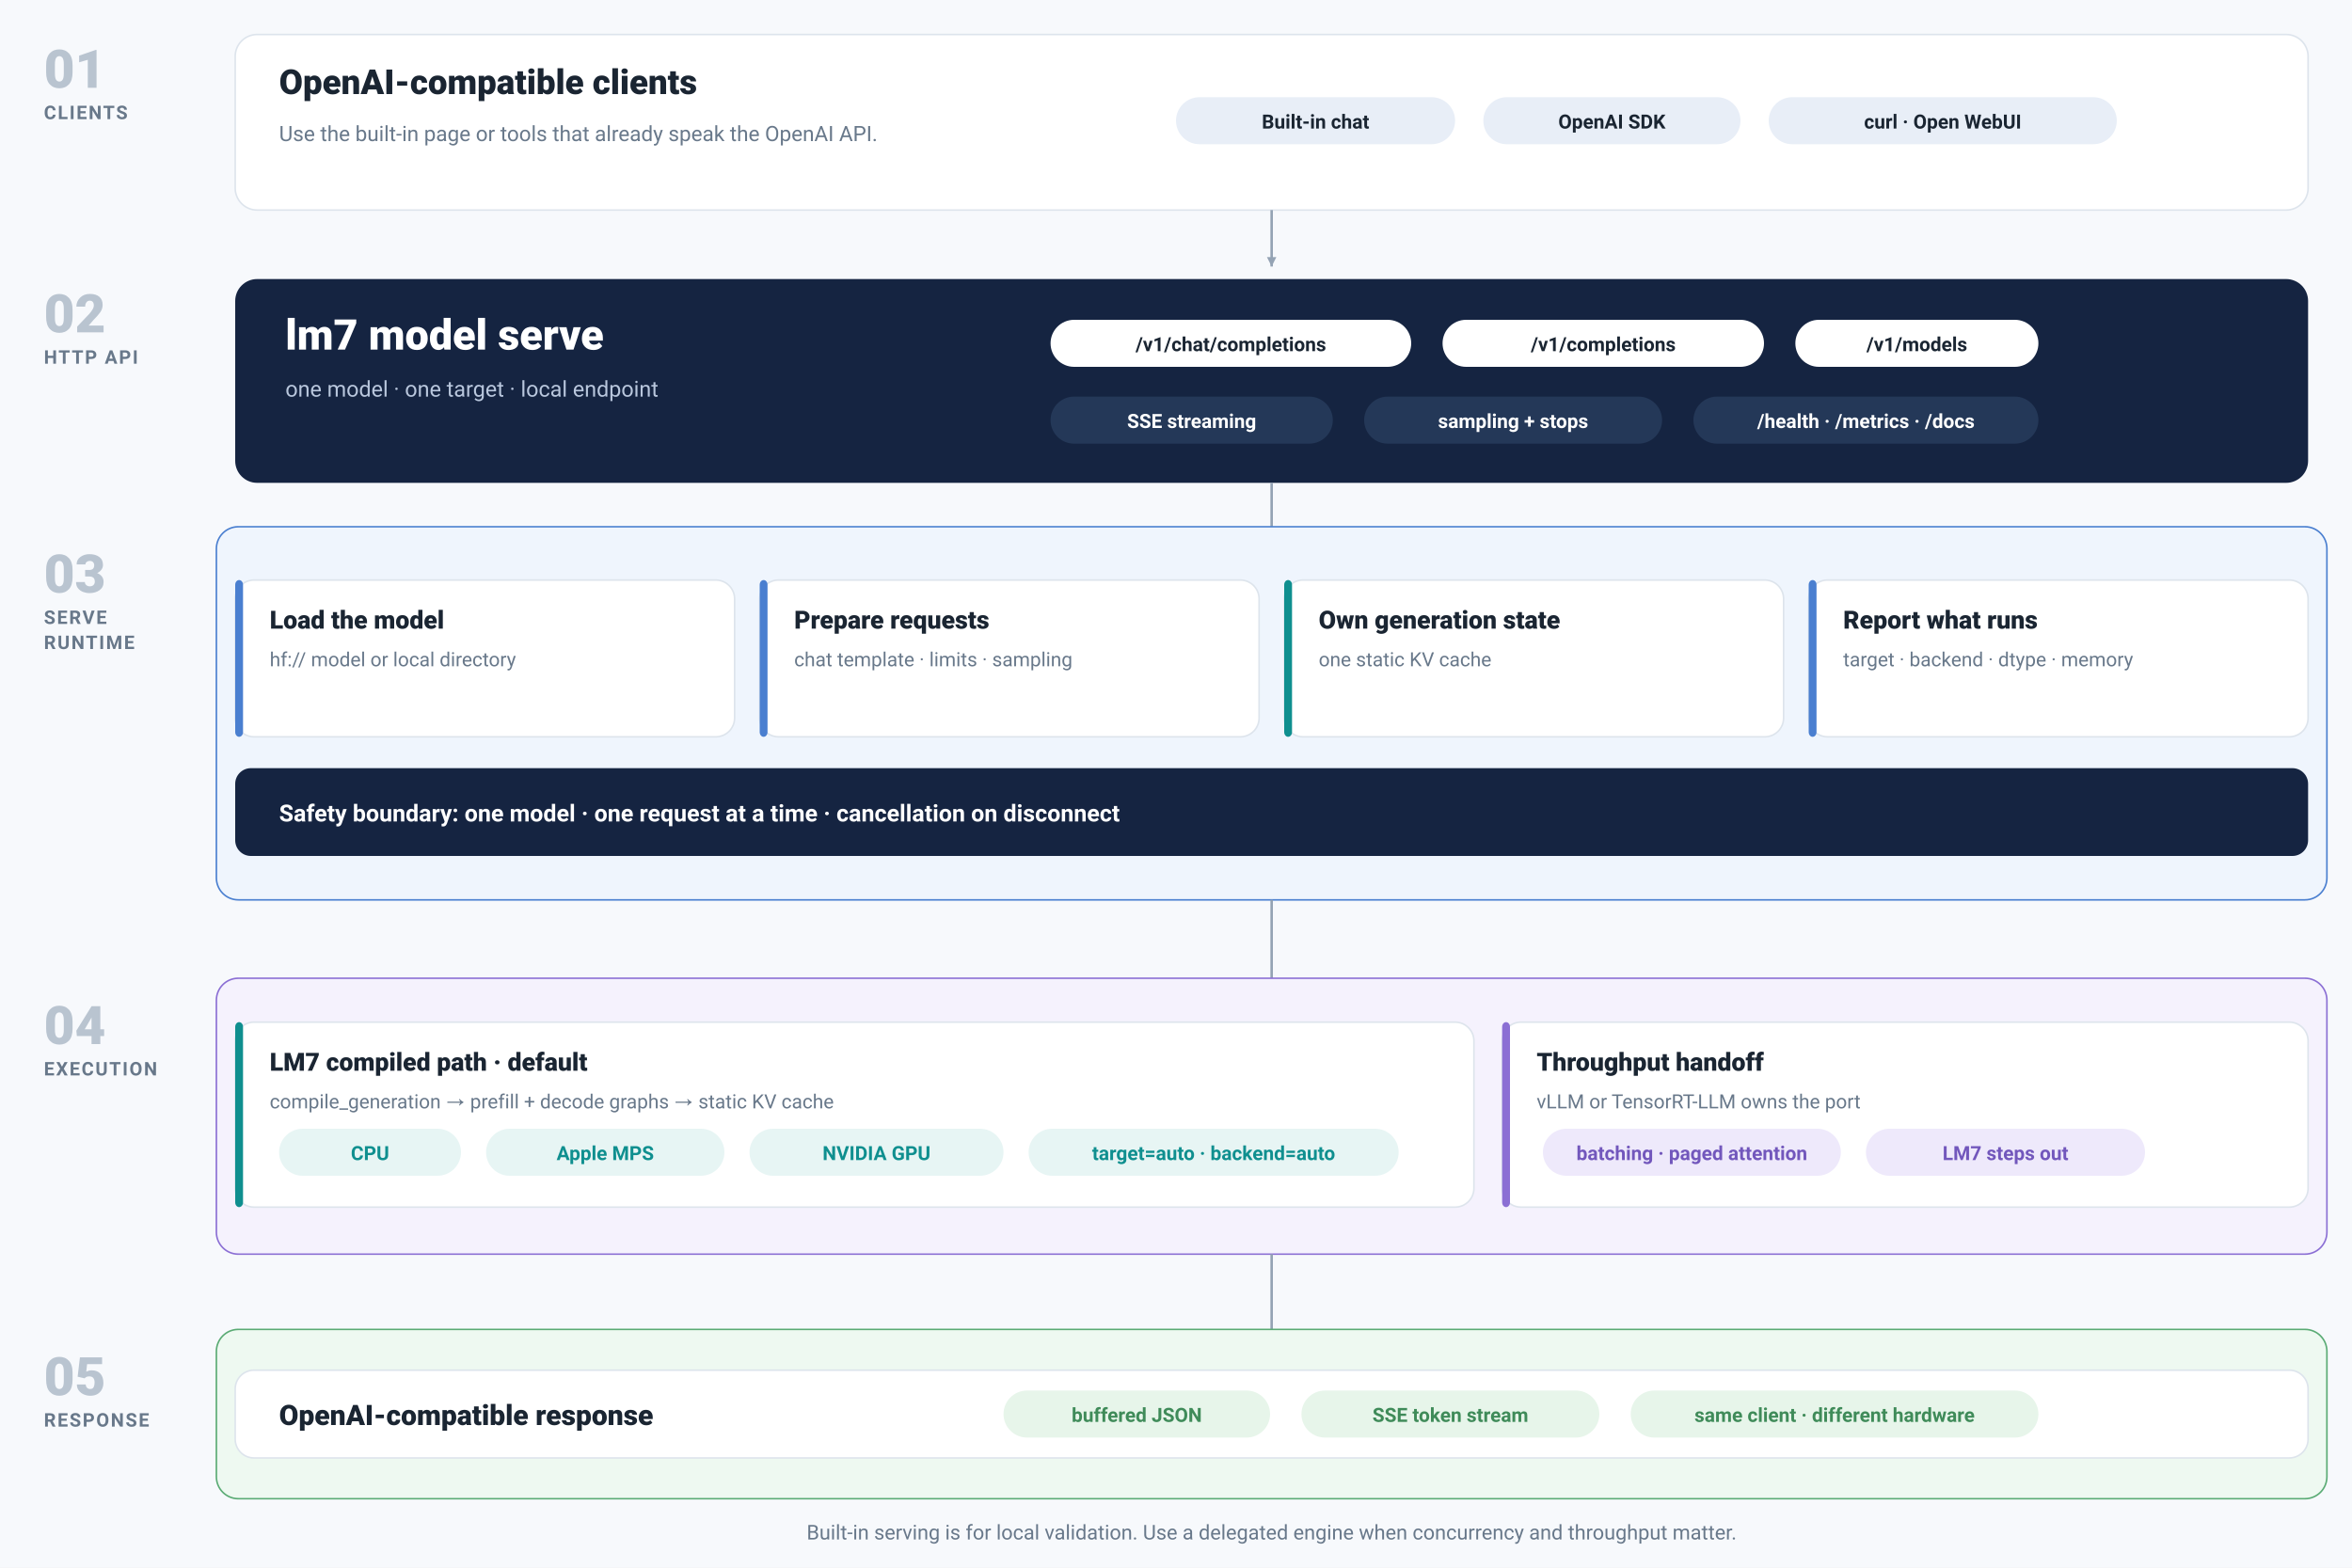
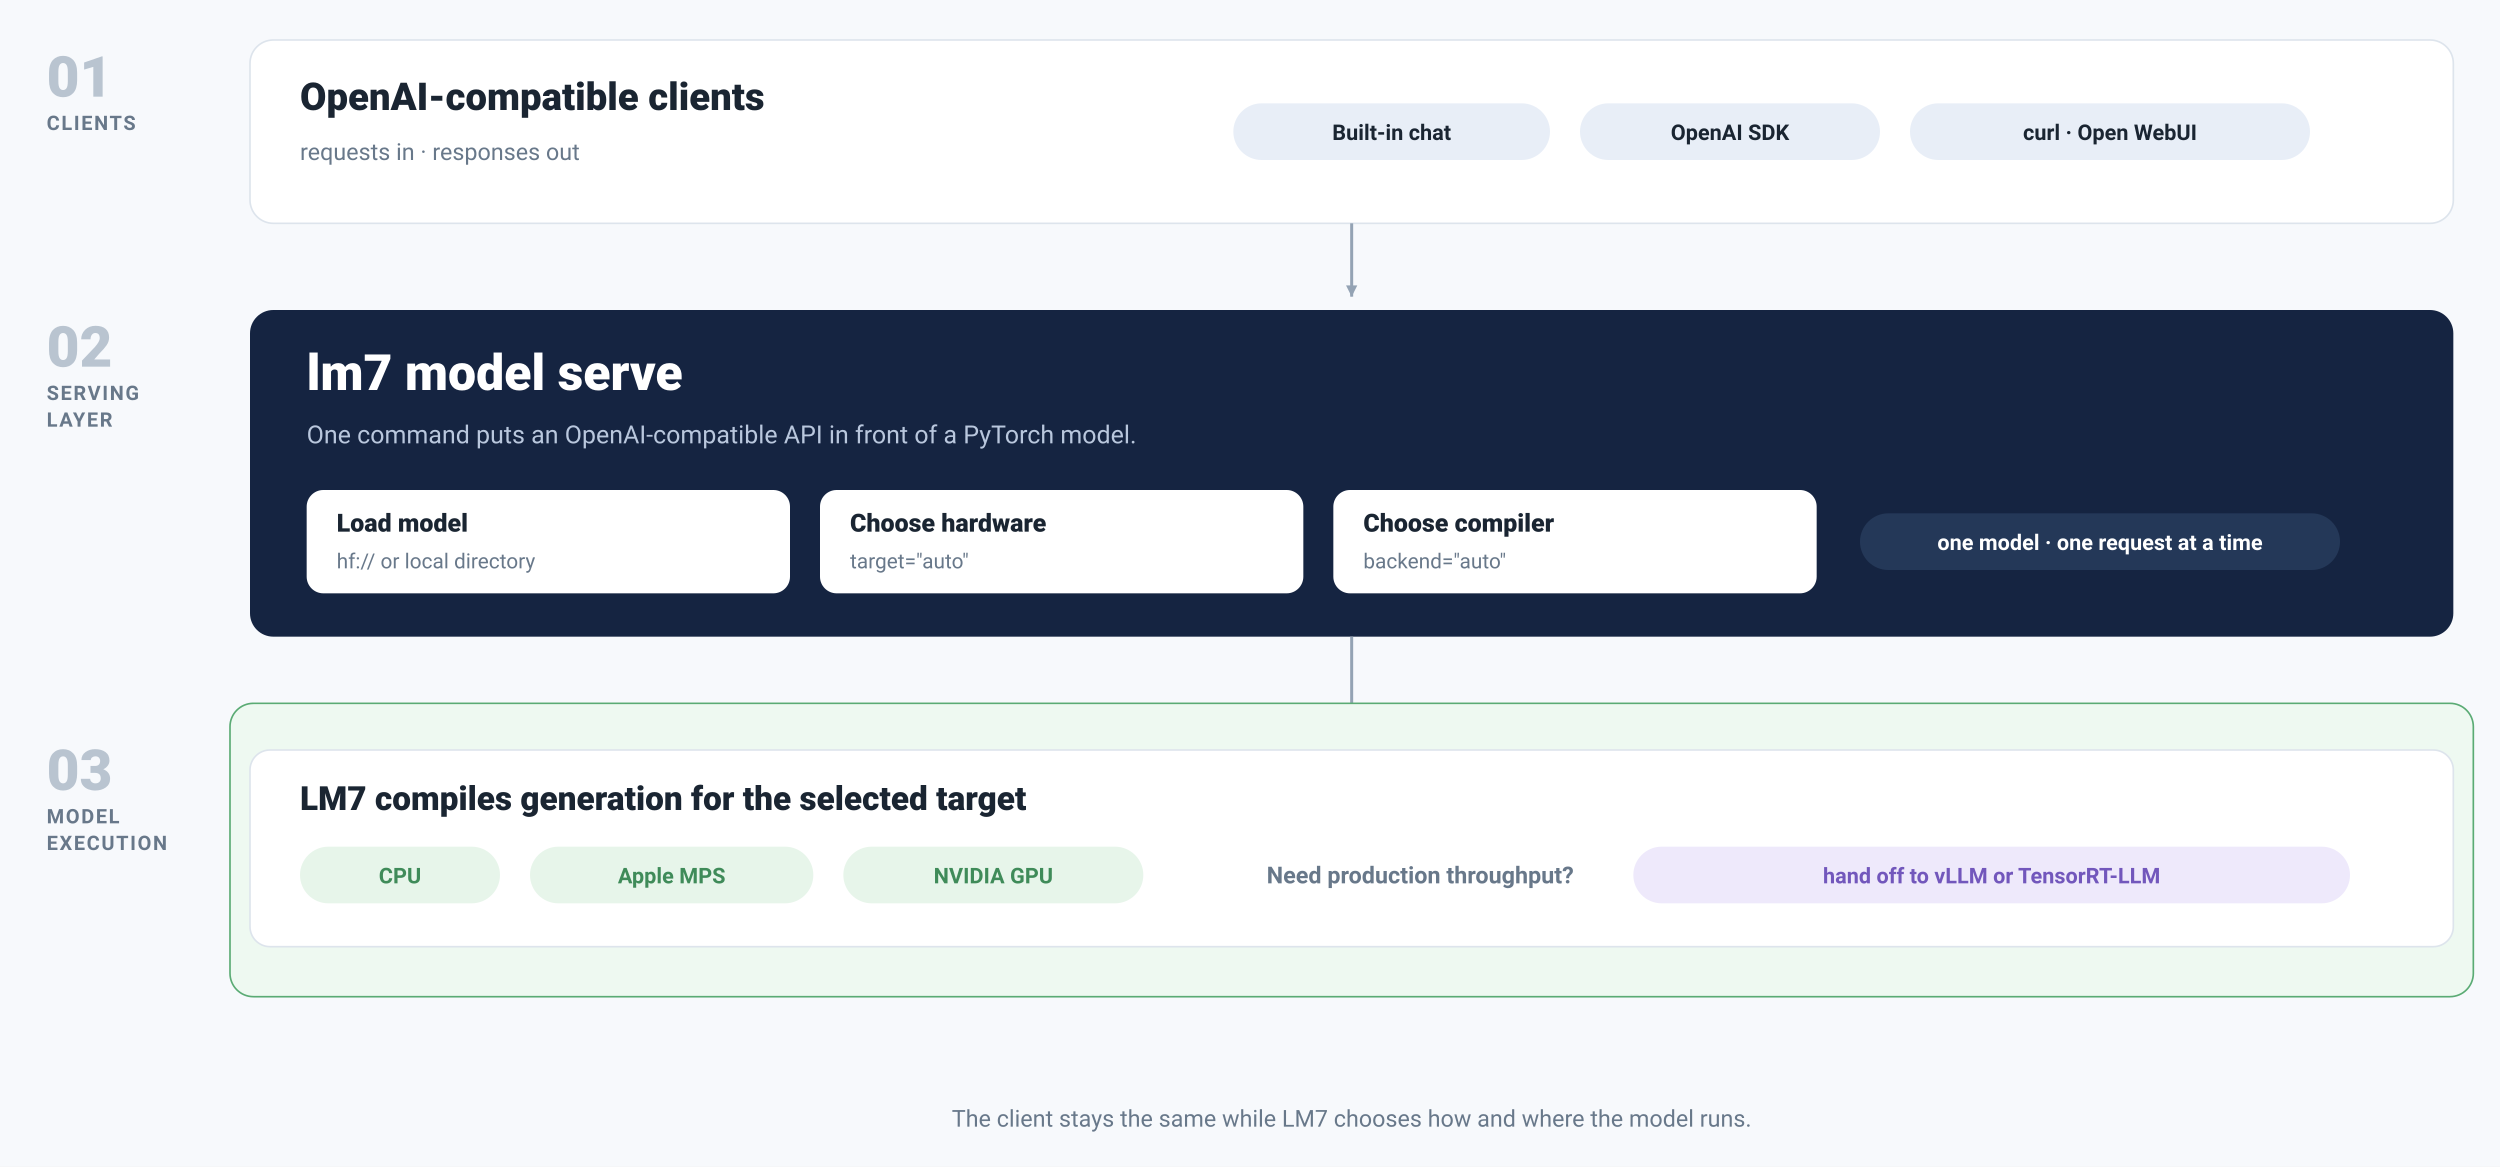
- <svg xmlns="http://www.w3.org/2000/svg" width="1500" height="1000" viewBox="0 0 1500 1000" role="img" aria-label="LM7 model serve architecture: clients, API, serve runtime, execution path, and streamed response">
+ <svg xmlns="http://www.w3.org/2000/svg" width="1500" height="700" viewBox="0 0 1500 700" role="img" aria-label="LM7 model serve in three layers: clients, serving layer, and model execution">
  <defs>
    <marker id="arrow" viewBox="0 0 8 8" refX="6" refY="4" markerWidth="5" markerHeight="5" orient="auto">
      <path d="M 0 1 L 6 4 L 0 7 z" fill="#94a3b4" />
    </marker>
  </defs>
-   <rect x="0" y="0" width="1500" height="1000" rx="0" fill="#f7f9fc" />
-   <text x="28" y="56" font-family="ui-sans-serif, -apple-system, BlinkMacSystemFont, 'Segoe UI', Roboto, Helvetica, Arial, sans-serif" font-size="34" font-weight="800" fill="#b9c4d0" text-anchor="start">01</text>
-   <text x="28" y="76" font-family="ui-sans-serif, -apple-system, BlinkMacSystemFont, 'Segoe UI', Roboto, Helvetica, Arial, sans-serif" font-size="12" font-weight="700" fill="#68788a" text-anchor="start" letter-spacing="0.08em">CLIENTS</text>
-   <rect x="150" y="22" width="1322" height="112" rx="14" fill="#ffffff" stroke="#dde4ec" stroke-width="1" />
-   <text x="178" y="60" font-family="ui-sans-serif, -apple-system, BlinkMacSystemFont, 'Segoe UI', Roboto, Helvetica, Arial, sans-serif" font-size="22" font-weight="800" fill="#1a2532" text-anchor="start">OpenAI-compatible clients</text>
-   <text x="178" y="90" font-family="ui-sans-serif, -apple-system, BlinkMacSystemFont, 'Segoe UI', Roboto, Helvetica, Arial, sans-serif" font-size="13.5" font-weight="400" fill="#68788a" text-anchor="start">Use the built-in page or tools that already speak the OpenAI API.</text>
-   <rect x="750" y="62" width="178" height="30" rx="15" fill="#e8eef7" />
-   <text x="839.0" y="82" font-family="ui-sans-serif, -apple-system, BlinkMacSystemFont, 'Segoe UI', Roboto, Helvetica, Arial, sans-serif" font-size="12.5" font-weight="700" fill="#1a2532" text-anchor="middle">Built-in chat</text>
-   <rect x="946" y="62" width="164" height="30" rx="15" fill="#e8eef7" />
-   <text x="1028.0" y="82" font-family="ui-sans-serif, -apple-system, BlinkMacSystemFont, 'Segoe UI', Roboto, Helvetica, Arial, sans-serif" font-size="12.5" font-weight="700" fill="#1a2532" text-anchor="middle">OpenAI SDK</text>
-   <rect x="1128" y="62" width="222" height="30" rx="15" fill="#e8eef7" />
-   <text x="1239.0" y="82" font-family="ui-sans-serif, -apple-system, BlinkMacSystemFont, 'Segoe UI', Roboto, Helvetica, Arial, sans-serif" font-size="12.5" font-weight="700" fill="#1a2532" text-anchor="middle">curl · Open WebUI</text>
-   <path d="M 811.0 134 L 811.0 170" stroke="#94a3b4" stroke-width="1.6" fill="none" marker-end="url(#arrow)" />
-   <text x="28" y="212" font-family="ui-sans-serif, -apple-system, BlinkMacSystemFont, 'Segoe UI', Roboto, Helvetica, Arial, sans-serif" font-size="34" font-weight="800" fill="#b9c4d0" text-anchor="start">02</text>
-   <text x="28" y="232" font-family="ui-sans-serif, -apple-system, BlinkMacSystemFont, 'Segoe UI', Roboto, Helvetica, Arial, sans-serif" font-size="12" font-weight="700" fill="#68788a" text-anchor="start" letter-spacing="0.08em">HTTP API</text>
-   <rect x="150" y="178" width="1322" height="130" rx="14" fill="#152441" />
-   <text x="182" y="223" font-family="ui-sans-serif, -apple-system, BlinkMacSystemFont, 'Segoe UI', Roboto, Helvetica, Arial, sans-serif" font-size="27" font-weight="800" fill="#ffffff" text-anchor="start">lm7 model serve</text>
-   <text x="182" y="253" font-family="ui-sans-serif, -apple-system, BlinkMacSystemFont, 'Segoe UI', Roboto, Helvetica, Arial, sans-serif" font-size="14" font-weight="400" fill="#b9c7dd" text-anchor="start">one model · one target · local endpoint</text>
-   <rect x="670" y="204" width="230" height="30" rx="15" fill="#ffffff" />
-   <text x="785.0" y="224" font-family="ui-sans-serif, -apple-system, BlinkMacSystemFont, 'Segoe UI', Roboto, Helvetica, Arial, sans-serif" font-size="12.5" font-weight="700" fill="#1a2532" text-anchor="middle">/v1/chat/completions</text>
-   <rect x="920" y="204" width="205" height="30" rx="15" fill="#ffffff" />
-   <text x="1022.5" y="224" font-family="ui-sans-serif, -apple-system, BlinkMacSystemFont, 'Segoe UI', Roboto, Helvetica, Arial, sans-serif" font-size="12.5" font-weight="700" fill="#1a2532" text-anchor="middle">/v1/completions</text>
-   <rect x="1145" y="204" width="155" height="30" rx="15" fill="#ffffff" />
-   <text x="1222.5" y="224" font-family="ui-sans-serif, -apple-system, BlinkMacSystemFont, 'Segoe UI', Roboto, Helvetica, Arial, sans-serif" font-size="12.5" font-weight="700" fill="#1a2532" text-anchor="middle">/v1/models</text>
-   <rect x="670" y="253" width="180" height="30" rx="15" fill="#243858" />
-   <text x="760.0" y="273" font-family="ui-sans-serif, -apple-system, BlinkMacSystemFont, 'Segoe UI', Roboto, Helvetica, Arial, sans-serif" font-size="12.5" font-weight="700" fill="#ffffff" text-anchor="middle">SSE streaming</text>
-   <rect x="870" y="253" width="190" height="30" rx="15" fill="#243858" />
-   <text x="965.0" y="273" font-family="ui-sans-serif, -apple-system, BlinkMacSystemFont, 'Segoe UI', Roboto, Helvetica, Arial, sans-serif" font-size="12.5" font-weight="700" fill="#ffffff" text-anchor="middle">sampling + stops</text>
-   <rect x="1080" y="253" width="220" height="30" rx="15" fill="#243858" />
-   <text x="1190.0" y="273" font-family="ui-sans-serif, -apple-system, BlinkMacSystemFont, 'Segoe UI', Roboto, Helvetica, Arial, sans-serif" font-size="12.5" font-weight="700" fill="#ffffff" text-anchor="middle">/health · /metrics · /docs</text>
-   <path d="M 811.0 308 L 811.0 346" stroke="#94a3b4" stroke-width="1.6" fill="none" marker-end="url(#arrow)" />
-   <text x="28" y="378" font-family="ui-sans-serif, -apple-system, BlinkMacSystemFont, 'Segoe UI', Roboto, Helvetica, Arial, sans-serif" font-size="34" font-weight="800" fill="#b9c4d0" text-anchor="start">03</text>
-   <text x="28" y="398" font-family="ui-sans-serif, -apple-system, BlinkMacSystemFont, 'Segoe UI', Roboto, Helvetica, Arial, sans-serif" font-size="12" font-weight="700" fill="#68788a" text-anchor="start" letter-spacing="0.08em">SERVE</text>
-   <text x="28" y="414" font-family="ui-sans-serif, -apple-system, BlinkMacSystemFont, 'Segoe UI', Roboto, Helvetica, Arial, sans-serif" font-size="12" font-weight="700" fill="#68788a" text-anchor="start" letter-spacing="0.08em">RUNTIME</text>
-   <rect x="138" y="336" width="1346" height="238" rx="14" fill="#eff5fd" stroke="#4a7fd0" stroke-width="1" />
-   <rect x="150.0" y="370" width="318.5" height="100" rx="12" fill="#ffffff" stroke="#dde4ec" stroke-width="1" />
-   <rect x="150.0" y="370" width="5" height="100" rx="3" fill="#4a7fd0" />
-   <text x="172.0" y="401" font-family="ui-sans-serif, -apple-system, BlinkMacSystemFont, 'Segoe UI', Roboto, Helvetica, Arial, sans-serif" font-size="16" font-weight="800" fill="#1a2532" text-anchor="start">Load the model</text>
-   <text x="172.0" y="425" font-family="ui-sans-serif, -apple-system, BlinkMacSystemFont, 'Segoe UI', Roboto, Helvetica, Arial, sans-serif" font-size="12.5" font-weight="400" fill="#68788a" text-anchor="start">hf:// model or local directory</text>
-   <rect x="484.5" y="370" width="318.5" height="100" rx="12" fill="#ffffff" stroke="#dde4ec" stroke-width="1" />
-   <rect x="484.5" y="370" width="5" height="100" rx="3" fill="#4a7fd0" />
-   <text x="506.5" y="401" font-family="ui-sans-serif, -apple-system, BlinkMacSystemFont, 'Segoe UI', Roboto, Helvetica, Arial, sans-serif" font-size="16" font-weight="800" fill="#1a2532" text-anchor="start">Prepare requests</text>
-   <text x="506.5" y="425" font-family="ui-sans-serif, -apple-system, BlinkMacSystemFont, 'Segoe UI', Roboto, Helvetica, Arial, sans-serif" font-size="12.5" font-weight="400" fill="#68788a" text-anchor="start">chat template · limits · sampling</text>
-   <rect x="819.0" y="370" width="318.5" height="100" rx="12" fill="#ffffff" stroke="#dde4ec" stroke-width="1" />
-   <rect x="819.0" y="370" width="5" height="100" rx="3" fill="#0f8f8f" />
-   <text x="841.0" y="401" font-family="ui-sans-serif, -apple-system, BlinkMacSystemFont, 'Segoe UI', Roboto, Helvetica, Arial, sans-serif" font-size="16" font-weight="800" fill="#1a2532" text-anchor="start">Own generation state</text>
-   <text x="841.0" y="425" font-family="ui-sans-serif, -apple-system, BlinkMacSystemFont, 'Segoe UI', Roboto, Helvetica, Arial, sans-serif" font-size="12.5" font-weight="400" fill="#68788a" text-anchor="start">one static KV cache</text>
-   <rect x="1153.5" y="370" width="318.5" height="100" rx="12" fill="#ffffff" stroke="#dde4ec" stroke-width="1" />
-   <rect x="1153.5" y="370" width="5" height="100" rx="3" fill="#4a7fd0" />
-   <text x="1175.5" y="401" font-family="ui-sans-serif, -apple-system, BlinkMacSystemFont, 'Segoe UI', Roboto, Helvetica, Arial, sans-serif" font-size="16" font-weight="800" fill="#1a2532" text-anchor="start">Report what runs</text>
-   <text x="1175.5" y="425" font-family="ui-sans-serif, -apple-system, BlinkMacSystemFont, 'Segoe UI', Roboto, Helvetica, Arial, sans-serif" font-size="12.5" font-weight="400" fill="#68788a" text-anchor="start">target · backend · dtype · memory</text>
-   <rect x="150" y="490" width="1322" height="56" rx="10" fill="#152441" />
-   <text x="178" y="524" font-family="ui-sans-serif, -apple-system, BlinkMacSystemFont, 'Segoe UI', Roboto, Helvetica, Arial, sans-serif" font-size="15" font-weight="700" fill="#ffffff" text-anchor="start">Safety boundary: one model · one request at a time · cancellation on disconnect</text>
-   <path d="M 811.0 574 L 811.0 634" stroke="#94a3b4" stroke-width="1.6" fill="none" marker-end="url(#arrow)" />
-   <text x="28" y="666" font-family="ui-sans-serif, -apple-system, BlinkMacSystemFont, 'Segoe UI', Roboto, Helvetica, Arial, sans-serif" font-size="34" font-weight="800" fill="#b9c4d0" text-anchor="start">04</text>
-   <text x="28" y="686" font-family="ui-sans-serif, -apple-system, BlinkMacSystemFont, 'Segoe UI', Roboto, Helvetica, Arial, sans-serif" font-size="12" font-weight="700" fill="#68788a" text-anchor="start" letter-spacing="0.08em">EXECUTION</text>
-   <rect x="138" y="624" width="1346" height="176" rx="14" fill="#f5f2fd" stroke="#8b6fd4" stroke-width="1" />
-   <rect x="150" y="652" width="790" height="118" rx="12" fill="#ffffff" stroke="#dde4ec" stroke-width="1" />
-   <rect x="150" y="652" width="5" height="118" rx="3" fill="#0f8f8f" />
-   <text x="172" y="683" font-family="ui-sans-serif, -apple-system, BlinkMacSystemFont, 'Segoe UI', Roboto, Helvetica, Arial, sans-serif" font-size="16" font-weight="800" fill="#1a2532" text-anchor="start">LM7 compiled path · default</text>
-   <text x="172" y="707" font-family="ui-sans-serif, -apple-system, BlinkMacSystemFont, 'Segoe UI', Roboto, Helvetica, Arial, sans-serif" font-size="12.5" font-weight="400" fill="#68788a" text-anchor="start">compile_generation → prefill + decode graphs → static KV cache</text>
-   <rect x="178" y="720" width="116" height="30" rx="15" fill="#e7f5f4" />
-   <text x="236.0" y="740" font-family="ui-sans-serif, -apple-system, BlinkMacSystemFont, 'Segoe UI', Roboto, Helvetica, Arial, sans-serif" font-size="12.5" font-weight="700" fill="#0f8f8f" text-anchor="middle">CPU</text>
-   <rect x="310" y="720" width="152" height="30" rx="15" fill="#e7f5f4" />
-   <text x="386.0" y="740" font-family="ui-sans-serif, -apple-system, BlinkMacSystemFont, 'Segoe UI', Roboto, Helvetica, Arial, sans-serif" font-size="12.5" font-weight="700" fill="#0f8f8f" text-anchor="middle">Apple MPS</text>
-   <rect x="478" y="720" width="162" height="30" rx="15" fill="#e7f5f4" />
-   <text x="559.0" y="740" font-family="ui-sans-serif, -apple-system, BlinkMacSystemFont, 'Segoe UI', Roboto, Helvetica, Arial, sans-serif" font-size="12.5" font-weight="700" fill="#0f8f8f" text-anchor="middle">NVIDIA GPU</text>
-   <rect x="656" y="720" width="236" height="30" rx="15" fill="#e7f5f4" />
-   <text x="774.0" y="740" font-family="ui-sans-serif, -apple-system, BlinkMacSystemFont, 'Segoe UI', Roboto, Helvetica, Arial, sans-serif" font-size="12.5" font-weight="700" fill="#0f8f8f" text-anchor="middle">target=auto · backend=auto</text>
-   <rect x="958" y="652" width="514" height="118" rx="12" fill="#ffffff" stroke="#dde4ec" stroke-width="1" />
-   <rect x="958" y="652" width="5" height="118" rx="3" fill="#8b6fd4" />
-   <text x="980" y="683" font-family="ui-sans-serif, -apple-system, BlinkMacSystemFont, 'Segoe UI', Roboto, Helvetica, Arial, sans-serif" font-size="16" font-weight="800" fill="#1a2532" text-anchor="start">Throughput handoff</text>
-   <text x="980" y="707" font-family="ui-sans-serif, -apple-system, BlinkMacSystemFont, 'Segoe UI', Roboto, Helvetica, Arial, sans-serif" font-size="12.5" font-weight="400" fill="#68788a" text-anchor="start">vLLM or TensorRT-LLM owns the port</text>
-   <rect x="984" y="720" width="190" height="30" rx="15" fill="#eee9fb" />
-   <text x="1079.0" y="740" font-family="ui-sans-serif, -apple-system, BlinkMacSystemFont, 'Segoe UI', Roboto, Helvetica, Arial, sans-serif" font-size="12.5" font-weight="700" fill="#7257bc" text-anchor="middle">batching · paged attention</text>
-   <rect x="1190" y="720" width="178" height="30" rx="15" fill="#eee9fb" />
-   <text x="1279.0" y="740" font-family="ui-sans-serif, -apple-system, BlinkMacSystemFont, 'Segoe UI', Roboto, Helvetica, Arial, sans-serif" font-size="12.5" font-weight="700" fill="#7257bc" text-anchor="middle">LM7 steps out</text>
-   <path d="M 811.0 800 L 811.0 858" stroke="#94a3b4" stroke-width="1.6" fill="none" marker-end="url(#arrow)" />
-   <text x="28" y="890" font-family="ui-sans-serif, -apple-system, BlinkMacSystemFont, 'Segoe UI', Roboto, Helvetica, Arial, sans-serif" font-size="34" font-weight="800" fill="#b9c4d0" text-anchor="start">05</text>
-   <text x="28" y="910" font-family="ui-sans-serif, -apple-system, BlinkMacSystemFont, 'Segoe UI', Roboto, Helvetica, Arial, sans-serif" font-size="12" font-weight="700" fill="#68788a" text-anchor="start" letter-spacing="0.08em">RESPONSE</text>
-   <rect x="138" y="848" width="1346" height="108" rx="14" fill="#eef9f1" stroke="#5aab74" stroke-width="1" />
-   <rect x="150" y="874" width="1322" height="56" rx="12" fill="#ffffff" stroke="#dde4ec" stroke-width="1" />
-   <text x="178" y="909" font-family="ui-sans-serif, -apple-system, BlinkMacSystemFont, 'Segoe UI', Roboto, Helvetica, Arial, sans-serif" font-size="18" font-weight="800" fill="#1a2532" text-anchor="start">OpenAI-compatible response</text>
-   <rect x="640" y="887" width="170" height="30" rx="15" fill="#e7f5ea" />
-   <text x="725.0" y="907" font-family="ui-sans-serif, -apple-system, BlinkMacSystemFont, 'Segoe UI', Roboto, Helvetica, Arial, sans-serif" font-size="12.5" font-weight="700" fill="#3f8b59" text-anchor="middle">buffered JSON</text>
-   <rect x="830" y="887" width="190" height="30" rx="15" fill="#e7f5ea" />
-   <text x="925.0" y="907" font-family="ui-sans-serif, -apple-system, BlinkMacSystemFont, 'Segoe UI', Roboto, Helvetica, Arial, sans-serif" font-size="12.5" font-weight="700" fill="#3f8b59" text-anchor="middle">SSE token stream</text>
-   <rect x="1040" y="887" width="260" height="30" rx="15" fill="#e7f5ea" />
-   <text x="1170.0" y="907" font-family="ui-sans-serif, -apple-system, BlinkMacSystemFont, 'Segoe UI', Roboto, Helvetica, Arial, sans-serif" font-size="12.5" font-weight="700" fill="#3f8b59" text-anchor="middle">same client · different hardware</text>
-   <text x="811.0" y="982" font-family="ui-sans-serif, -apple-system, BlinkMacSystemFont, 'Segoe UI', Roboto, Helvetica, Arial, sans-serif" font-size="13" font-weight="400" fill="#68788a" text-anchor="middle">Built-in serving is for local validation. Use a delegated engine when concurrency and throughput matter.</text>
+   <rect x="0" y="0" width="1500" height="700" rx="0" fill="#f7f9fc" />
+   <text x="28" y="58" font-family="ui-sans-serif, -apple-system, BlinkMacSystemFont, 'Segoe UI', Roboto, Helvetica, Arial, sans-serif" font-size="34" font-weight="800" fill="#b9c4d0" text-anchor="start">01</text>
+   <text x="28" y="78" font-family="ui-sans-serif, -apple-system, BlinkMacSystemFont, 'Segoe UI', Roboto, Helvetica, Arial, sans-serif" font-size="12" font-weight="700" fill="#68788a" text-anchor="start" letter-spacing="0.08em">CLIENTS</text>
+   <rect x="150" y="24" width="1322" height="110" rx="14" fill="#ffffff" stroke="#dde4ec" stroke-width="1" />
+   <text x="180" y="66" font-family="ui-sans-serif, -apple-system, BlinkMacSystemFont, 'Segoe UI', Roboto, Helvetica, Arial, sans-serif" font-size="23" font-weight="800" fill="#1a2532" text-anchor="start">OpenAI-compatible clients</text>
+   <text x="180" y="96" font-family="ui-sans-serif, -apple-system, BlinkMacSystemFont, 'Segoe UI', Roboto, Helvetica, Arial, sans-serif" font-size="14" font-weight="400" fill="#68788a" text-anchor="start">requests in · responses out</text>
+   <rect x="740" y="62" width="190" height="34" rx="17" fill="#e8eef7" />
+   <text x="835.0" y="84" font-family="ui-sans-serif, -apple-system, BlinkMacSystemFont, 'Segoe UI', Roboto, Helvetica, Arial, sans-serif" font-size="13" font-weight="700" fill="#1a2532" text-anchor="middle">Built-in chat</text>
+   <rect x="948" y="62" width="180" height="34" rx="17" fill="#e8eef7" />
+   <text x="1038.0" y="84" font-family="ui-sans-serif, -apple-system, BlinkMacSystemFont, 'Segoe UI', Roboto, Helvetica, Arial, sans-serif" font-size="13" font-weight="700" fill="#1a2532" text-anchor="middle">OpenAI SDK</text>
+   <rect x="1146" y="62" width="240" height="34" rx="17" fill="#e8eef7" />
+   <text x="1266.0" y="84" font-family="ui-sans-serif, -apple-system, BlinkMacSystemFont, 'Segoe UI', Roboto, Helvetica, Arial, sans-serif" font-size="13" font-weight="700" fill="#1a2532" text-anchor="middle">curl · Open WebUI</text>
+   <path d="M 811.0 134 L 811.0 178" stroke="#94a3b4" stroke-width="1.8" fill="none" marker-end="url(#arrow)" />
+   <text x="28" y="220" font-family="ui-sans-serif, -apple-system, BlinkMacSystemFont, 'Segoe UI', Roboto, Helvetica, Arial, sans-serif" font-size="34" font-weight="800" fill="#b9c4d0" text-anchor="start">02</text>
+   <text x="28" y="240" font-family="ui-sans-serif, -apple-system, BlinkMacSystemFont, 'Segoe UI', Roboto, Helvetica, Arial, sans-serif" font-size="12" font-weight="700" fill="#68788a" text-anchor="start" letter-spacing="0.08em">SERVING</text>
+   <text x="28" y="256" font-family="ui-sans-serif, -apple-system, BlinkMacSystemFont, 'Segoe UI', Roboto, Helvetica, Arial, sans-serif" font-size="12" font-weight="700" fill="#68788a" text-anchor="start" letter-spacing="0.08em">LAYER</text>
+   <rect x="150" y="186" width="1322" height="196" rx="14" fill="#152441" />
+   <text x="184" y="234" font-family="ui-sans-serif, -apple-system, BlinkMacSystemFont, 'Segoe UI', Roboto, Helvetica, Arial, sans-serif" font-size="30" font-weight="800" fill="#ffffff" text-anchor="start">lm7 model serve</text>
+   <text x="184" y="266" font-family="ui-sans-serif, -apple-system, BlinkMacSystemFont, 'Segoe UI', Roboto, Helvetica, Arial, sans-serif" font-size="15" font-weight="400" fill="#b9c7dd" text-anchor="start">One command puts an OpenAI-compatible API in front of a PyTorch model.</text>
+   <rect x="184" y="294" width="290" height="62" rx="10" fill="#ffffff" />
+   <text x="202" y="319" font-family="ui-sans-serif, -apple-system, BlinkMacSystemFont, 'Segoe UI', Roboto, Helvetica, Arial, sans-serif" font-size="15" font-weight="800" fill="#1a2532" text-anchor="start">Load model</text>
+   <text x="202" y="341" font-family="ui-sans-serif, -apple-system, BlinkMacSystemFont, 'Segoe UI', Roboto, Helvetica, Arial, sans-serif" font-size="12.5" font-weight="400" fill="#68788a" text-anchor="start">hf:// or local directory</text>
+   <rect x="492" y="294" width="290" height="62" rx="10" fill="#ffffff" />
+   <text x="510" y="319" font-family="ui-sans-serif, -apple-system, BlinkMacSystemFont, 'Segoe UI', Roboto, Helvetica, Arial, sans-serif" font-size="15" font-weight="800" fill="#1a2532" text-anchor="start">Choose hardware</text>
+   <text x="510" y="341" font-family="ui-sans-serif, -apple-system, BlinkMacSystemFont, 'Segoe UI', Roboto, Helvetica, Arial, sans-serif" font-size="12.5" font-weight="400" fill="#68788a" text-anchor="start">target="auto"</text>
+   <rect x="800" y="294" width="290" height="62" rx="10" fill="#ffffff" />
+   <text x="818" y="319" font-family="ui-sans-serif, -apple-system, BlinkMacSystemFont, 'Segoe UI', Roboto, Helvetica, Arial, sans-serif" font-size="15" font-weight="800" fill="#1a2532" text-anchor="start">Choose compiler</text>
+   <text x="818" y="341" font-family="ui-sans-serif, -apple-system, BlinkMacSystemFont, 'Segoe UI', Roboto, Helvetica, Arial, sans-serif" font-size="12.5" font-weight="400" fill="#68788a" text-anchor="start">backend="auto"</text>
+   <rect x="1116" y="308" width="288" height="34" rx="17" fill="#243858" />
+   <text x="1260.0" y="330" font-family="ui-sans-serif, -apple-system, BlinkMacSystemFont, 'Segoe UI', Roboto, Helvetica, Arial, sans-serif" font-size="13" font-weight="700" fill="#ffffff" text-anchor="middle">one model · one request at a time</text>
+   <path d="M 811.0 382 L 811.0 432" stroke="#94a3b4" stroke-width="1.8" fill="none" marker-end="url(#arrow)" />
+   <text x="28" y="474" font-family="ui-sans-serif, -apple-system, BlinkMacSystemFont, 'Segoe UI', Roboto, Helvetica, Arial, sans-serif" font-size="34" font-weight="800" fill="#b9c4d0" text-anchor="start">03</text>
+   <text x="28" y="494" font-family="ui-sans-serif, -apple-system, BlinkMacSystemFont, 'Segoe UI', Roboto, Helvetica, Arial, sans-serif" font-size="12" font-weight="700" fill="#68788a" text-anchor="start" letter-spacing="0.08em">MODEL</text>
+   <text x="28" y="510" font-family="ui-sans-serif, -apple-system, BlinkMacSystemFont, 'Segoe UI', Roboto, Helvetica, Arial, sans-serif" font-size="12" font-weight="700" fill="#68788a" text-anchor="start" letter-spacing="0.08em">EXECUTION</text>
+   <rect x="138" y="422" width="1346" height="176" rx="14" fill="#eef9f1" stroke="#5aab74" stroke-width="1" />
+   <rect x="150" y="450" width="1322" height="118" rx="12" fill="#ffffff" stroke="#dde4ec" stroke-width="1" />
+   <text x="180" y="486" font-family="ui-sans-serif, -apple-system, BlinkMacSystemFont, 'Segoe UI', Roboto, Helvetica, Arial, sans-serif" font-size="20" font-weight="800" fill="#1a2532" text-anchor="start">LM7 compiles generation for the selected target</text>
+   <rect x="180" y="508" width="120" height="34" rx="17" fill="#e7f5ea" />
+   <text x="240.0" y="530" font-family="ui-sans-serif, -apple-system, BlinkMacSystemFont, 'Segoe UI', Roboto, Helvetica, Arial, sans-serif" font-size="13" font-weight="700" fill="#3f8b59" text-anchor="middle">CPU</text>
+   <rect x="318" y="508" width="170" height="34" rx="17" fill="#e7f5ea" />
+   <text x="403.0" y="530" font-family="ui-sans-serif, -apple-system, BlinkMacSystemFont, 'Segoe UI', Roboto, Helvetica, Arial, sans-serif" font-size="13" font-weight="700" fill="#3f8b59" text-anchor="middle">Apple MPS</text>
+   <rect x="506" y="508" width="180" height="34" rx="17" fill="#e7f5ea" />
+   <text x="596.0" y="530" font-family="ui-sans-serif, -apple-system, BlinkMacSystemFont, 'Segoe UI', Roboto, Helvetica, Arial, sans-serif" font-size="13" font-weight="700" fill="#3f8b59" text-anchor="middle">NVIDIA GPU</text>
+   <text x="760" y="530" font-family="ui-sans-serif, -apple-system, BlinkMacSystemFont, 'Segoe UI', Roboto, Helvetica, Arial, sans-serif" font-size="14" font-weight="700" fill="#68788a" text-anchor="start">Need production throughput?</text>
+   <rect x="980" y="508" width="430" height="34" rx="17" fill="#eee9fb" />
+   <text x="1195.0" y="530" font-family="ui-sans-serif, -apple-system, BlinkMacSystemFont, 'Segoe UI', Roboto, Helvetica, Arial, sans-serif" font-size="13" font-weight="700" fill="#7257bc" text-anchor="middle">hand off to vLLM or TensorRT-LLM</text>
+   <text x="811.0" y="676" font-family="ui-sans-serif, -apple-system, BlinkMacSystemFont, 'Segoe UI', Roboto, Helvetica, Arial, sans-serif" font-size="14" font-weight="400" fill="#68788a" text-anchor="middle">The client stays the same while LM7 chooses how and where the model runs.</text>
</svg>
